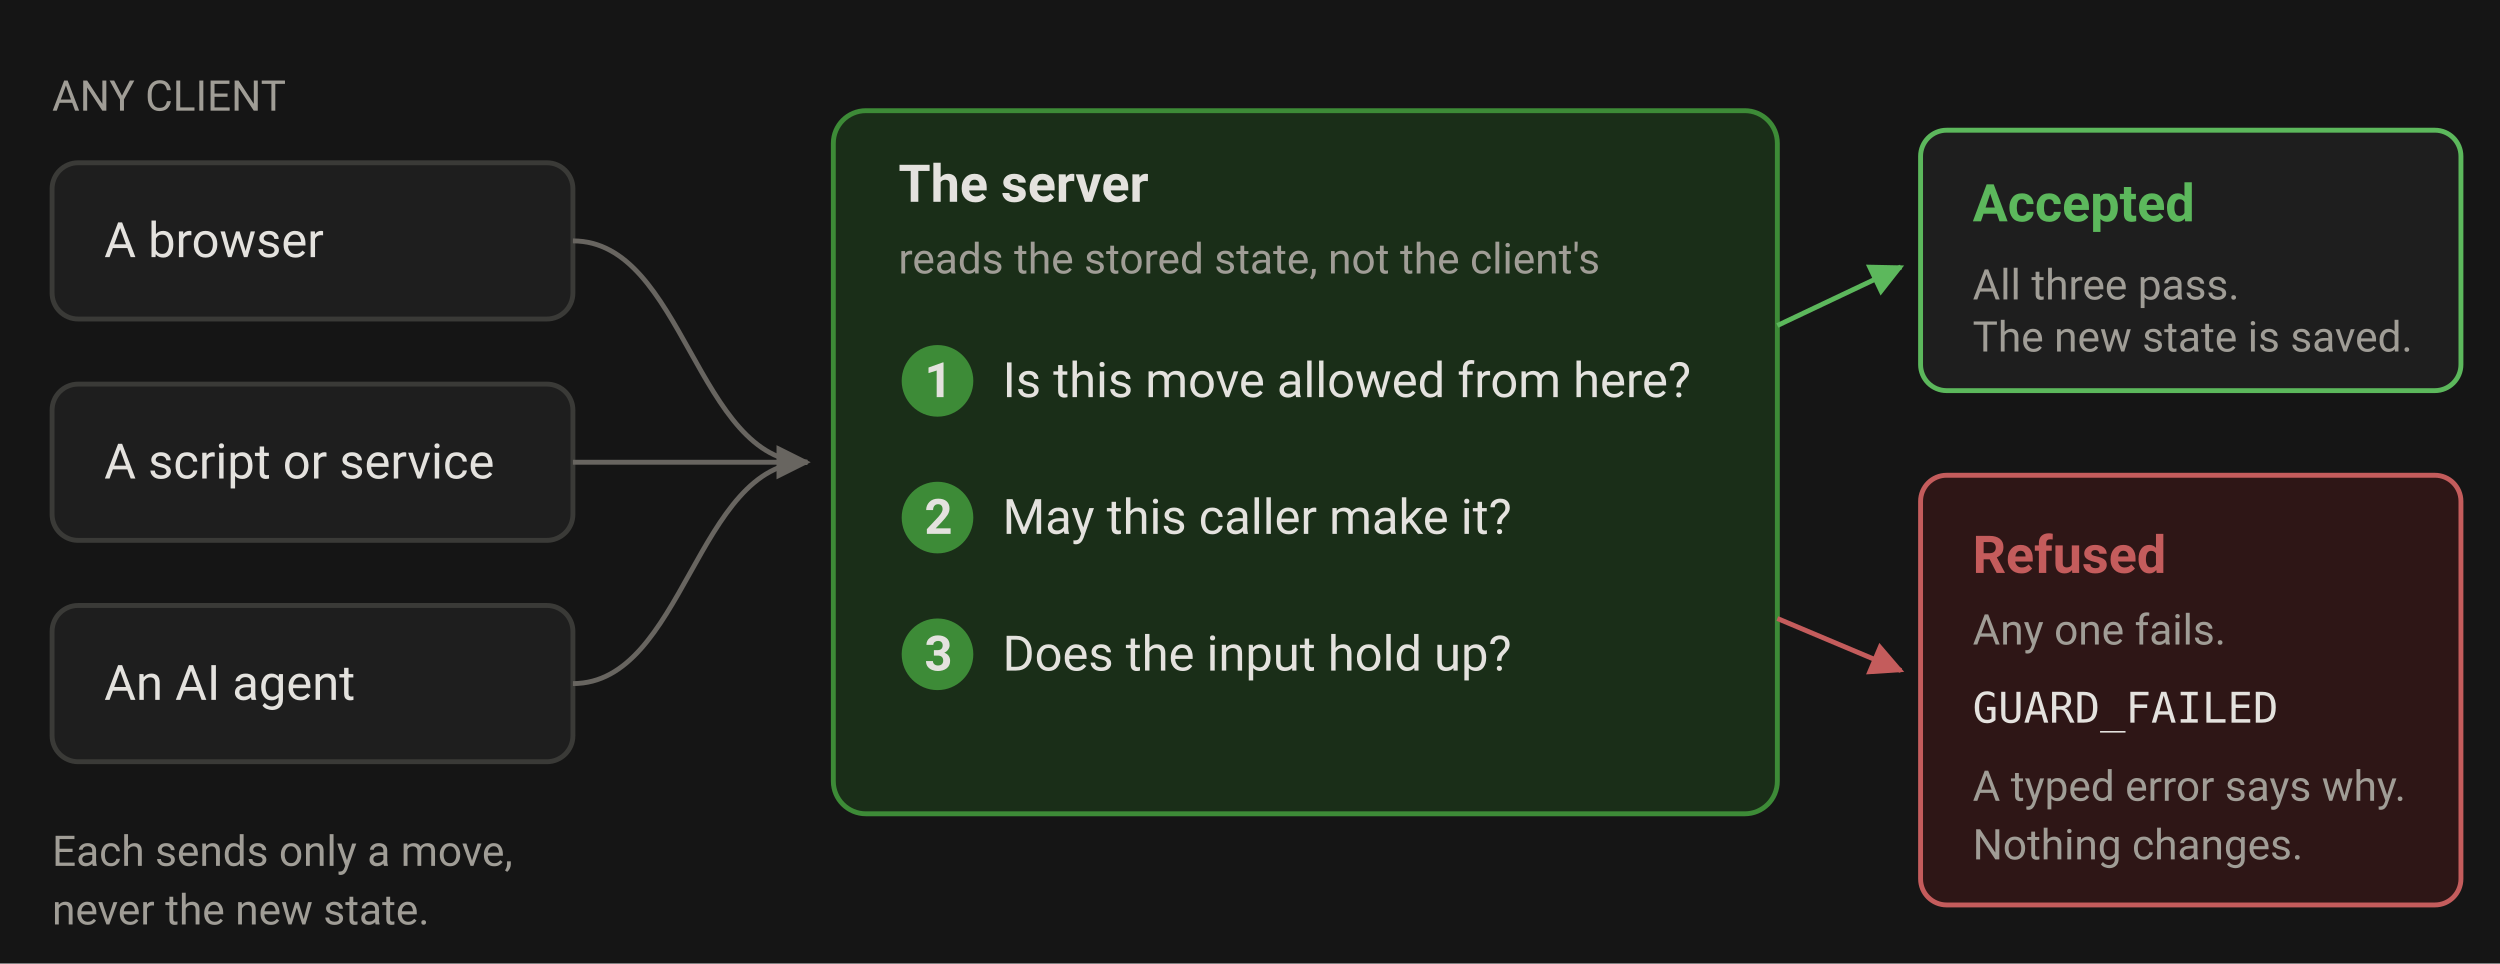
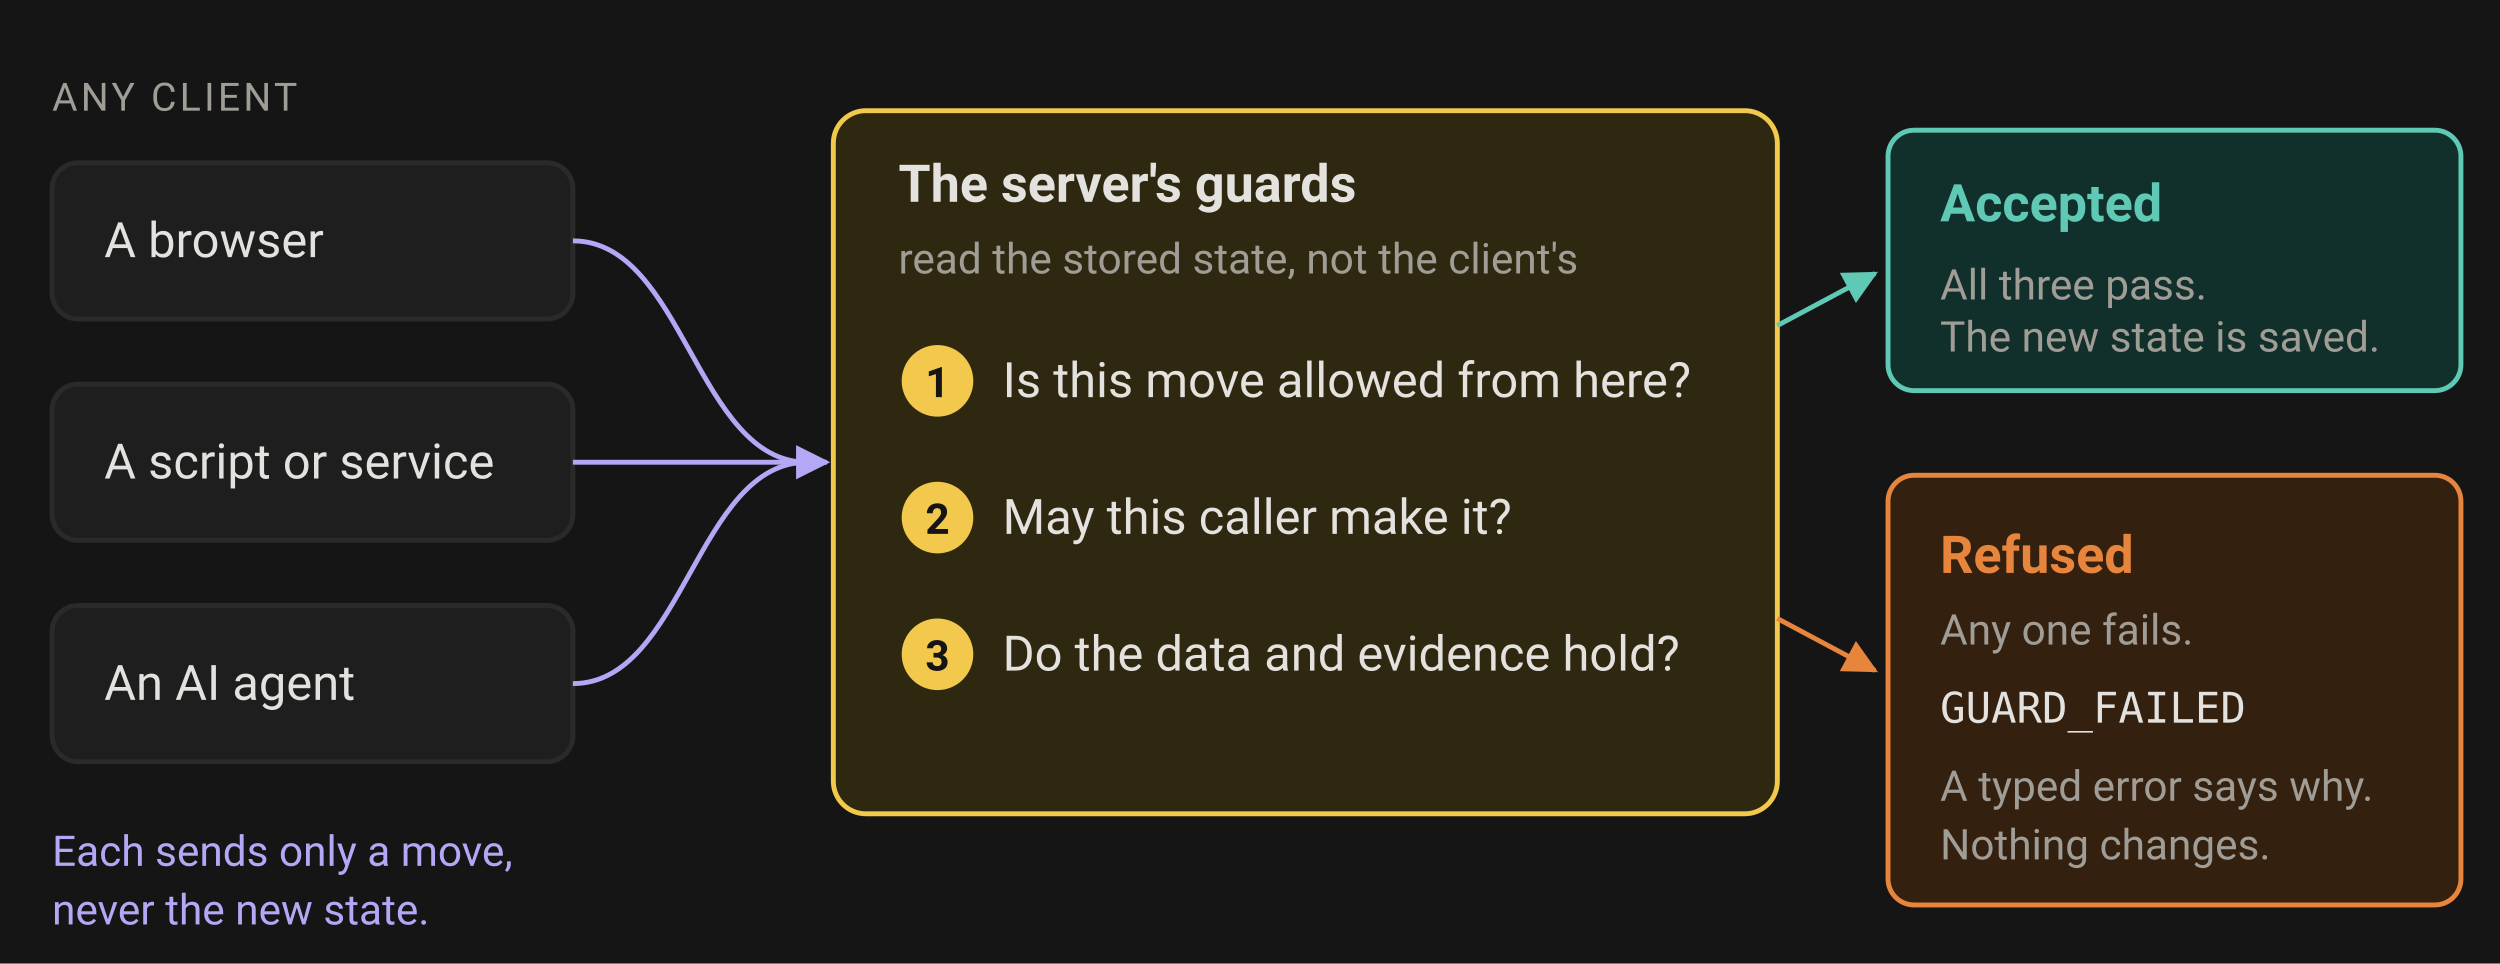
<svg xmlns="http://www.w3.org/2000/svg" viewBox="0 0 768 296" width="768" height="296" role="img" aria-labelledby="title">
-   <style>
-     text { font-family: ui-sans-serif, system-ui, -apple-system, "Segoe UI", Roboto, sans-serif; fill: #e4e2de; font-size: 15px; }
-     .muted { fill: #a09d96; font-size: 13px; }
-     .mono { font-family: ui-monospace, SFMono-Regular, Menlo, Consolas, monospace; font-size: 13px; }
-     .head { font-size: 16px; font-weight: 600; }
-     .box { fill: #1e1e1e; stroke: #3a3a37; stroke-width: 1.5; }
-     .line { stroke: #686560; stroke-width: 1.5; fill: none; }
-   </style>
  <defs>
-     <marker id="arrow" viewBox="0 0 10 10" refX="9" refY="5" markerWidth="7" markerHeight="7" orient="auto-start-reverse">
-       <path d="M0,0 L10,5 L0,10 z" fill="#686560" />
+     <marker id="ab4a7f5" viewBox="0 0 10 10" refX="9" refY="5" markerWidth="7" markerHeight="7" orient="auto-start-reverse">
+       <path d="M0,0 L10,5 L0,10 z" fill="#b4a7f5" />
    </marker>
-     <marker id="arrow-green" viewBox="0 0 10 10" refX="9" refY="5" markerWidth="7" markerHeight="7" orient="auto-start-reverse">
-       <path d="M0,0 L10,5 L0,10 z" fill="#5cb85c" />
+     <marker id="a5fc9b5" viewBox="0 0 10 10" refX="9" refY="5" markerWidth="7" markerHeight="7" orient="auto-start-reverse">
+       <path d="M0,0 L10,5 L0,10 z" fill="#5fc9b5" />
    </marker>
-     <marker id="arrow-red" viewBox="0 0 10 10" refX="9" refY="5" markerWidth="7" markerHeight="7" orient="auto-start-reverse">
-       <path d="M0,0 L10,5 L0,10 z" fill="#c45c5c" />
+     <marker id="ae8853d" viewBox="0 0 10 10" refX="9" refY="5" markerWidth="7" markerHeight="7" orient="auto-start-reverse">
+       <path d="M0,0 L10,5 L0,10 z" fill="#e8853d" />
    </marker>
  </defs>
  <rect width="768" height="296" fill="#151515" />
-   <text x="16" y="34" class="muted">ANY CLIENT</text>
-   <rect x="16" y="50" width="160" height="48" rx="8" class="box" />
-   <text x="32" y="79">A browser</text>
-   <rect x="16" y="118" width="160" height="48" rx="8" class="box" />
-   <text x="32" y="147">A script or service</text>
-   <rect x="16" y="186" width="160" height="48" rx="8" class="box" />
-   <text x="32" y="215">An AI agent</text>
-   <path d="M176,74 C210,74 214,142 248,142" class="line" />
-   <path d="M176,142 L248,142" class="line" marker-end="url(#arrow)" />
-   <path d="M176,210 C210,210 214,142 248,142" class="line" />
-   <text x="16" y="266" class="muted">Each sends only a move,</text>
-   <text x="16" y="284" class="muted">never the new state.</text>
-   <rect x="256" y="34" width="290" height="216" rx="10" fill="#1a2e18" stroke="#3d8b37" stroke-width="1.5" />
-   <text x="276" y="62" class="head">The server</text>
-   <text x="276" y="84" class="muted">reads the stored state, not the client's</text>
-   <circle cx="288" cy="117" r="11" fill="#3d8b37" />
-   <text x="284" y="122" font-size="13" font-weight="600">1</text>
-   <text x="308" y="122">Is this move allowed from here?</text>
-   <circle cx="288" cy="159" r="11" fill="#3d8b37" />
-   <text x="284" y="164" font-size="13" font-weight="600">2</text>
-   <text x="308" y="164">May this caller make it?</text>
-   <circle cx="288" cy="201" r="11" fill="#3d8b37" />
-   <text x="284" y="206" font-size="13" font-weight="600">3</text>
-   <text x="308" y="206">Does the input hold up?</text>
-   <path d="M546,100 L584,82" stroke="#5cb85c" stroke-width="1.5" fill="none" marker-end="url(#arrow-green)" />
-   <path d="M546,190 L584,206" stroke="#c45c5c" stroke-width="1.5" fill="none" marker-end="url(#arrow-red)" />
-   <rect x="590" y="40" width="166" height="80" rx="8" fill="#1e1e1e" stroke="#5cb85c" stroke-width="1.5" />
-   <text x="606" y="68" class="head" fill="#5cb85c" style="fill:#5cb85c">Accepted</text>
-   <text x="606" y="92" class="muted">All three pass.</text>
-   <text x="606" y="108" class="muted">The new state is saved.</text>
-   <rect x="590" y="146" width="166" height="132" rx="8" fill="#2e1616" stroke="#c45c5c" stroke-width="1.5" />
-   <text x="606" y="176" class="head" style="fill:#c45c5c">Refused</text>
-   <text x="606" y="198" class="muted">Any one fails.</text>
-   <text x="606" y="222" class="mono">GUARD_FAILED</text>
-   <text x="606" y="246" class="muted">A typed error says why.</text>
-   <text x="606" y="264" class="muted">Nothing changes.</text>
+   <text x="16" y="34" style="font-family:ui-sans-serif, system-ui, -apple-system, 'Segoe UI', Roboto, sans-serif;font-size:12px;font-weight:400;fill:#a09d96;letter-spacing:1px">ANY CLIENT</text>
+   <rect x="16" y="50" width="160" height="48" rx="8" fill="#1e1e1e" stroke="#2a2a28" stroke-width="1.5" />
+   <text x="32" y="79" style="font-family:ui-sans-serif, system-ui, -apple-system, 'Segoe UI', Roboto, sans-serif;font-size:15px;font-weight:400;fill:#e4e2de">A browser</text>
+   <rect x="16" y="118" width="160" height="48" rx="8" fill="#1e1e1e" stroke="#2a2a28" stroke-width="1.5" />
+   <text x="32" y="147" style="font-family:ui-sans-serif, system-ui, -apple-system, 'Segoe UI', Roboto, sans-serif;font-size:15px;font-weight:400;fill:#e4e2de">A script or service</text>
+   <rect x="16" y="186" width="160" height="48" rx="8" fill="#1e1e1e" stroke="#2a2a28" stroke-width="1.5" />
+   <text x="32" y="215" style="font-family:ui-sans-serif, system-ui, -apple-system, 'Segoe UI', Roboto, sans-serif;font-size:15px;font-weight:400;fill:#e4e2de">An AI agent</text>
+   <path d="M176,74 C210,74 214,142 248,142" fill="none" stroke="#b4a7f5" stroke-width="1.5" />
+   <path d="M176,142 L254,142" fill="none" stroke="#b4a7f5" stroke-width="1.5" marker-end="url(#ab4a7f5)" />
+   <path d="M176,210 C210,210 214,142 248,142" fill="none" stroke="#b4a7f5" stroke-width="1.5" />
+   <text x="16" y="266" style="font-family:ui-sans-serif, system-ui, -apple-system, 'Segoe UI', Roboto, sans-serif;font-size:13px;font-weight:400;fill:#b4a7f5">Each sends only a move,</text>
+   <text x="16" y="284" style="font-family:ui-sans-serif, system-ui, -apple-system, 'Segoe UI', Roboto, sans-serif;font-size:13px;font-weight:400;fill:#b4a7f5">never the new state.</text>
+   <rect x="256" y="34" width="290" height="216" rx="10" fill="#2f2810" stroke="#f2c94c" stroke-width="1.5" />
+   <text x="276" y="62" style="font-family:ui-sans-serif, system-ui, -apple-system, 'Segoe UI', Roboto, sans-serif;font-size:16px;font-weight:600;fill:#e4e2de">The server's guards</text>
+   <text x="276" y="84" style="font-family:ui-sans-serif, system-ui, -apple-system, 'Segoe UI', Roboto, sans-serif;font-size:13px;font-weight:400;fill:#a09d96">read the stored state, not the client's</text>
+   <circle cx="288" cy="117" r="11" fill="#f2c94c" />
+   <text x="288" y="122" text-anchor="middle" style="font-family:ui-sans-serif, system-ui, -apple-system, 'Segoe UI', Roboto, sans-serif;font-size:13px;font-weight:600;fill:#151515">1</text>
+   <text x="308" y="122" style="font-family:ui-sans-serif, system-ui, -apple-system, 'Segoe UI', Roboto, sans-serif;font-size:15px;font-weight:400;fill:#e4e2de">Is this move allowed from here?</text>
+   <circle cx="288" cy="159" r="11" fill="#f2c94c" />
+   <text x="288" y="164" text-anchor="middle" style="font-family:ui-sans-serif, system-ui, -apple-system, 'Segoe UI', Roboto, sans-serif;font-size:13px;font-weight:600;fill:#151515">2</text>
+   <text x="308" y="164" style="font-family:ui-sans-serif, system-ui, -apple-system, 'Segoe UI', Roboto, sans-serif;font-size:15px;font-weight:400;fill:#e4e2de">May this caller make it?</text>
+   <circle cx="288" cy="201" r="11" fill="#f2c94c" />
+   <text x="288" y="206" text-anchor="middle" style="font-family:ui-sans-serif, system-ui, -apple-system, 'Segoe UI', Roboto, sans-serif;font-size:13px;font-weight:600;fill:#151515">3</text>
+   <text x="308" y="206" style="font-family:ui-sans-serif, system-ui, -apple-system, 'Segoe UI', Roboto, sans-serif;font-size:15px;font-weight:400;fill:#e4e2de">Do the data and evidence hold?</text>
+   <path d="M546,100 L576,84" fill="none" stroke="#5fc9b5" stroke-width="1.5" marker-end="url(#a5fc9b5)" />
+   <path d="M546,190 L576,206" fill="none" stroke="#e8853d" stroke-width="1.5" marker-end="url(#ae8853d)" />
+   <rect x="580" y="40" width="176" height="80" rx="8" fill="#12302b" stroke="#5fc9b5" stroke-width="1.5" />
+   <text x="596" y="68" style="font-family:ui-sans-serif, system-ui, -apple-system, 'Segoe UI', Roboto, sans-serif;font-size:16px;font-weight:600;fill:#5fc9b5">Accepted</text>
+   <text x="596" y="92" style="font-family:ui-sans-serif, system-ui, -apple-system, 'Segoe UI', Roboto, sans-serif;font-size:13px;font-weight:400;fill:#a09d96">All three pass.</text>
+   <text x="596" y="108" style="font-family:ui-sans-serif, system-ui, -apple-system, 'Segoe UI', Roboto, sans-serif;font-size:13px;font-weight:400;fill:#a09d96">The new state is saved.</text>
+   <rect x="580" y="146" width="176" height="132" rx="8" fill="#33200f" stroke="#e8853d" stroke-width="1.5" />
+   <text x="596" y="176" style="font-family:ui-sans-serif, system-ui, -apple-system, 'Segoe UI', Roboto, sans-serif;font-size:16px;font-weight:600;fill:#e8853d">Refused</text>
+   <text x="596" y="198" style="font-family:ui-sans-serif, system-ui, -apple-system, 'Segoe UI', Roboto, sans-serif;font-size:13px;font-weight:400;fill:#a09d96">Any one fails.</text>
+   <text x="596" y="222" style="font-family:ui-monospace, SFMono-Regular, Menlo, Consolas, monospace;font-size:13px;font-weight:400;fill:#e4e2de">GUARD_FAILED</text>
+   <text x="596" y="246" style="font-family:ui-sans-serif, system-ui, -apple-system, 'Segoe UI', Roboto, sans-serif;font-size:13px;font-weight:400;fill:#a09d96">A typed error says why.</text>
+   <text x="596" y="264" style="font-family:ui-sans-serif, system-ui, -apple-system, 'Segoe UI', Roboto, sans-serif;font-size:13px;font-weight:400;fill:#a09d96">Nothing changes.</text>
</svg>
